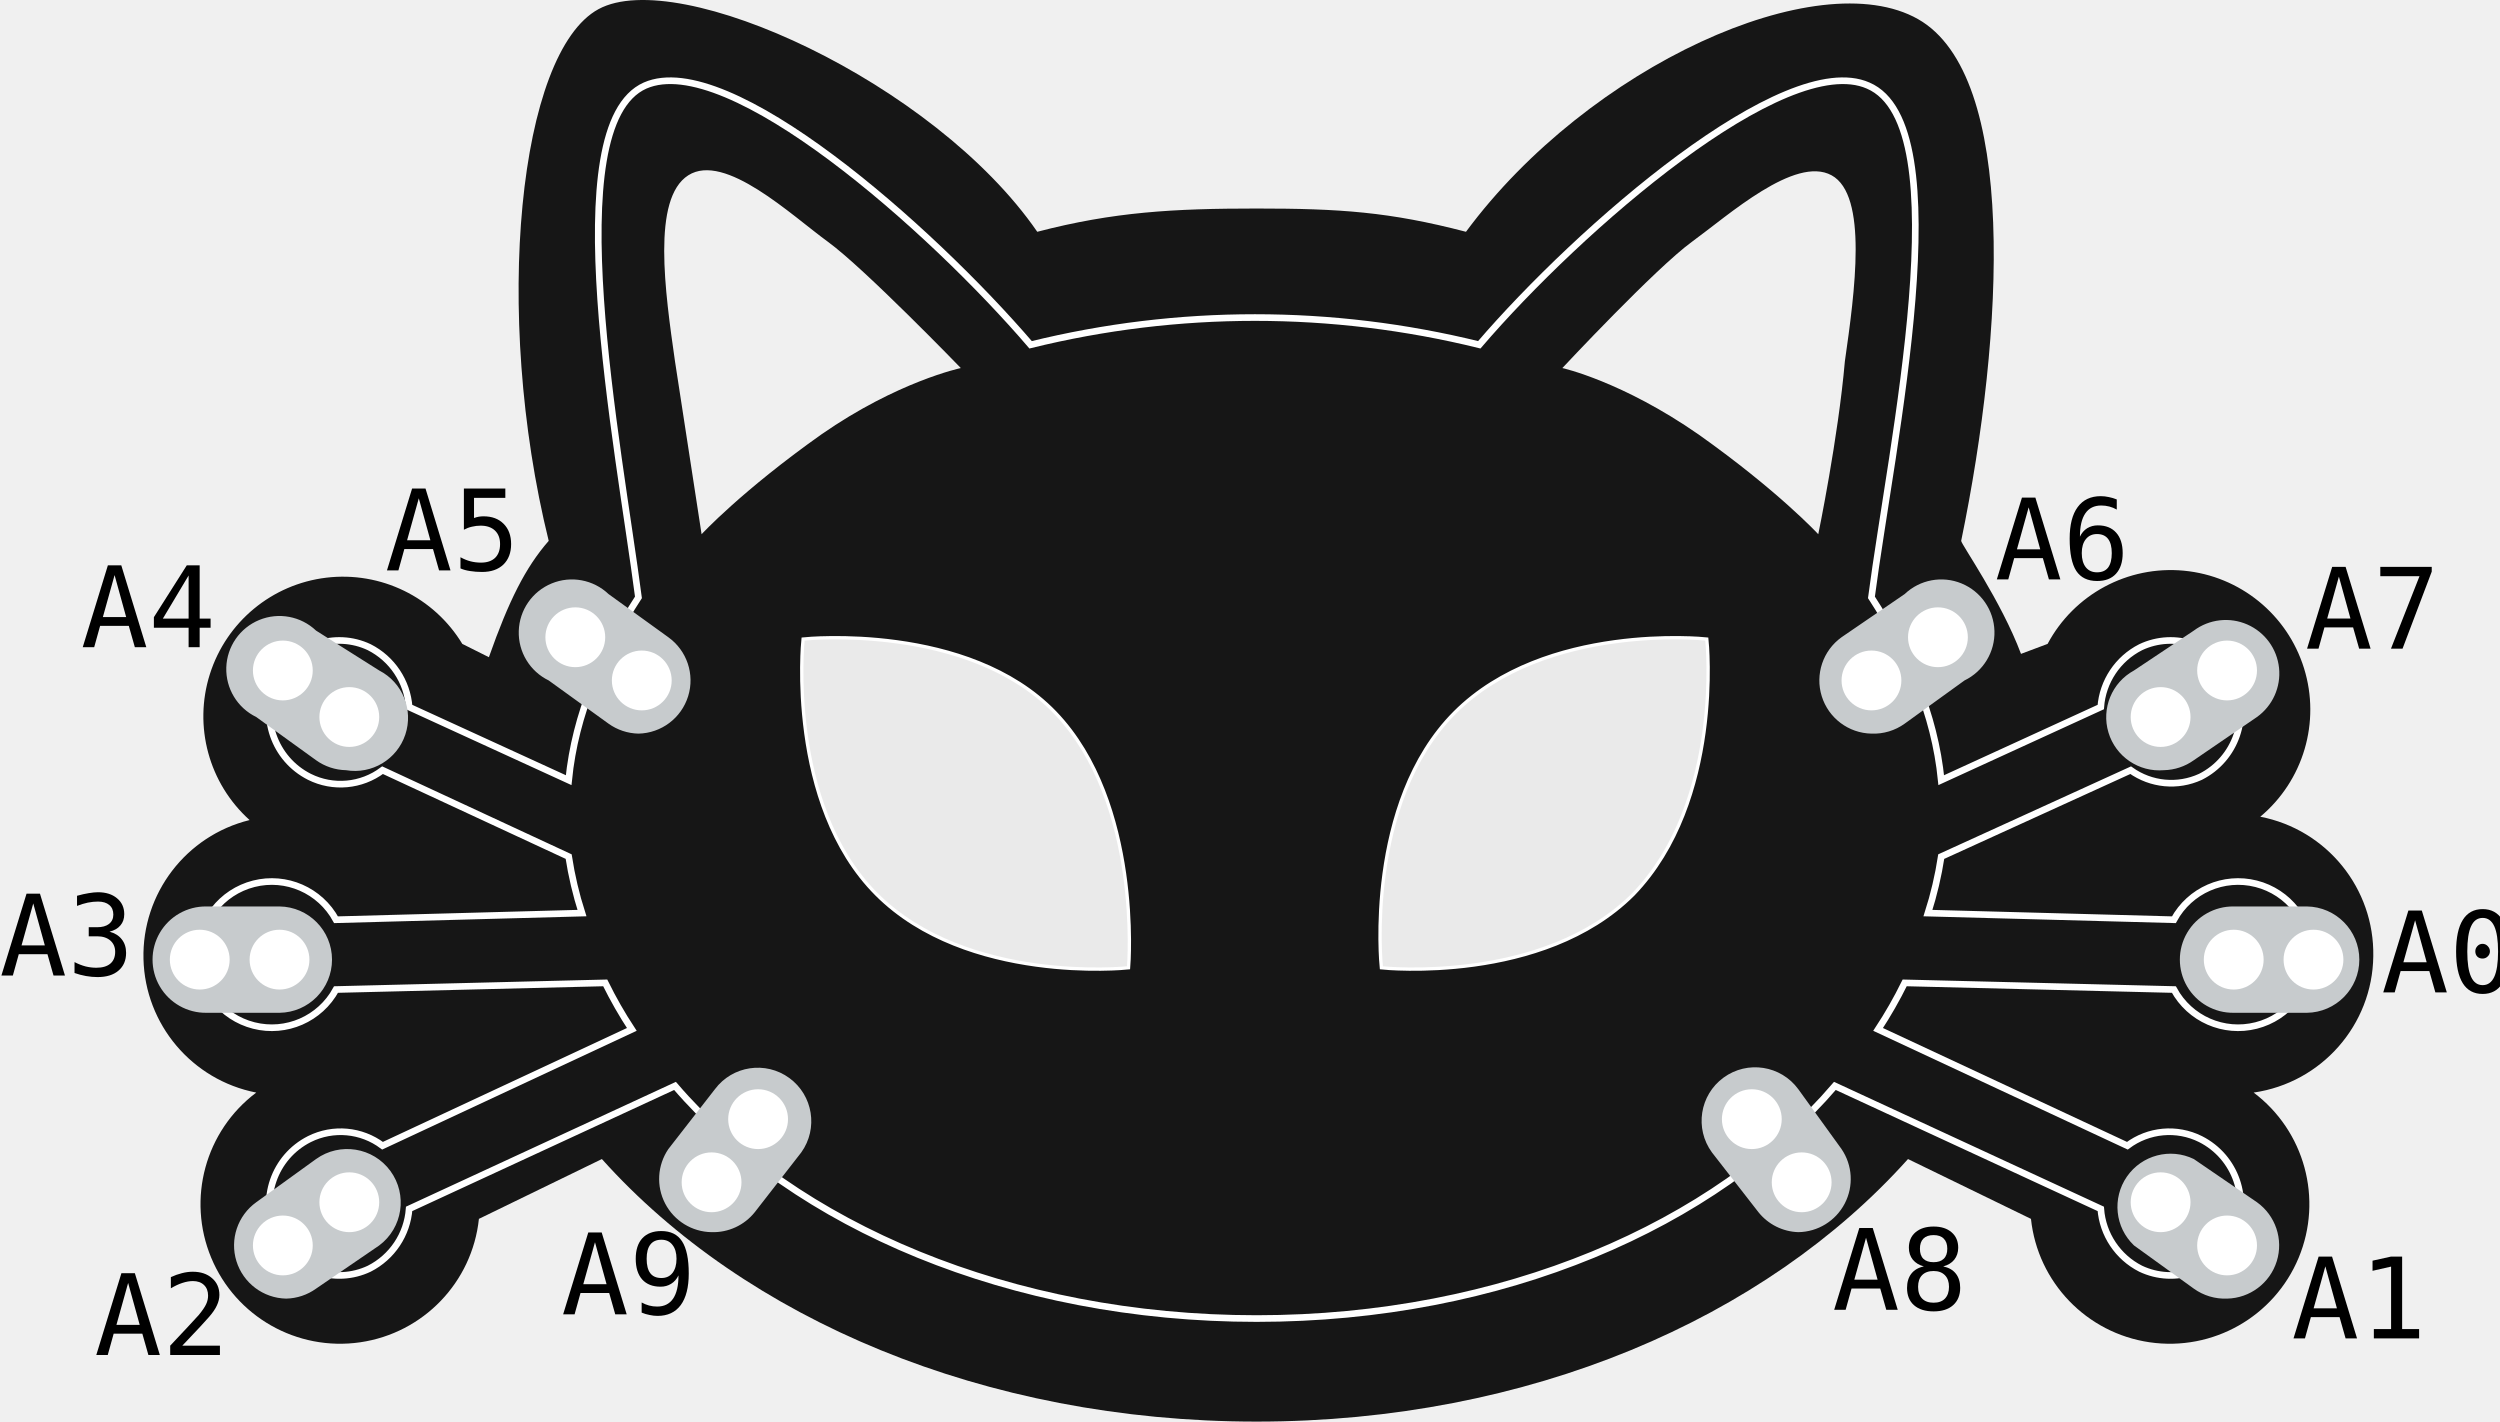
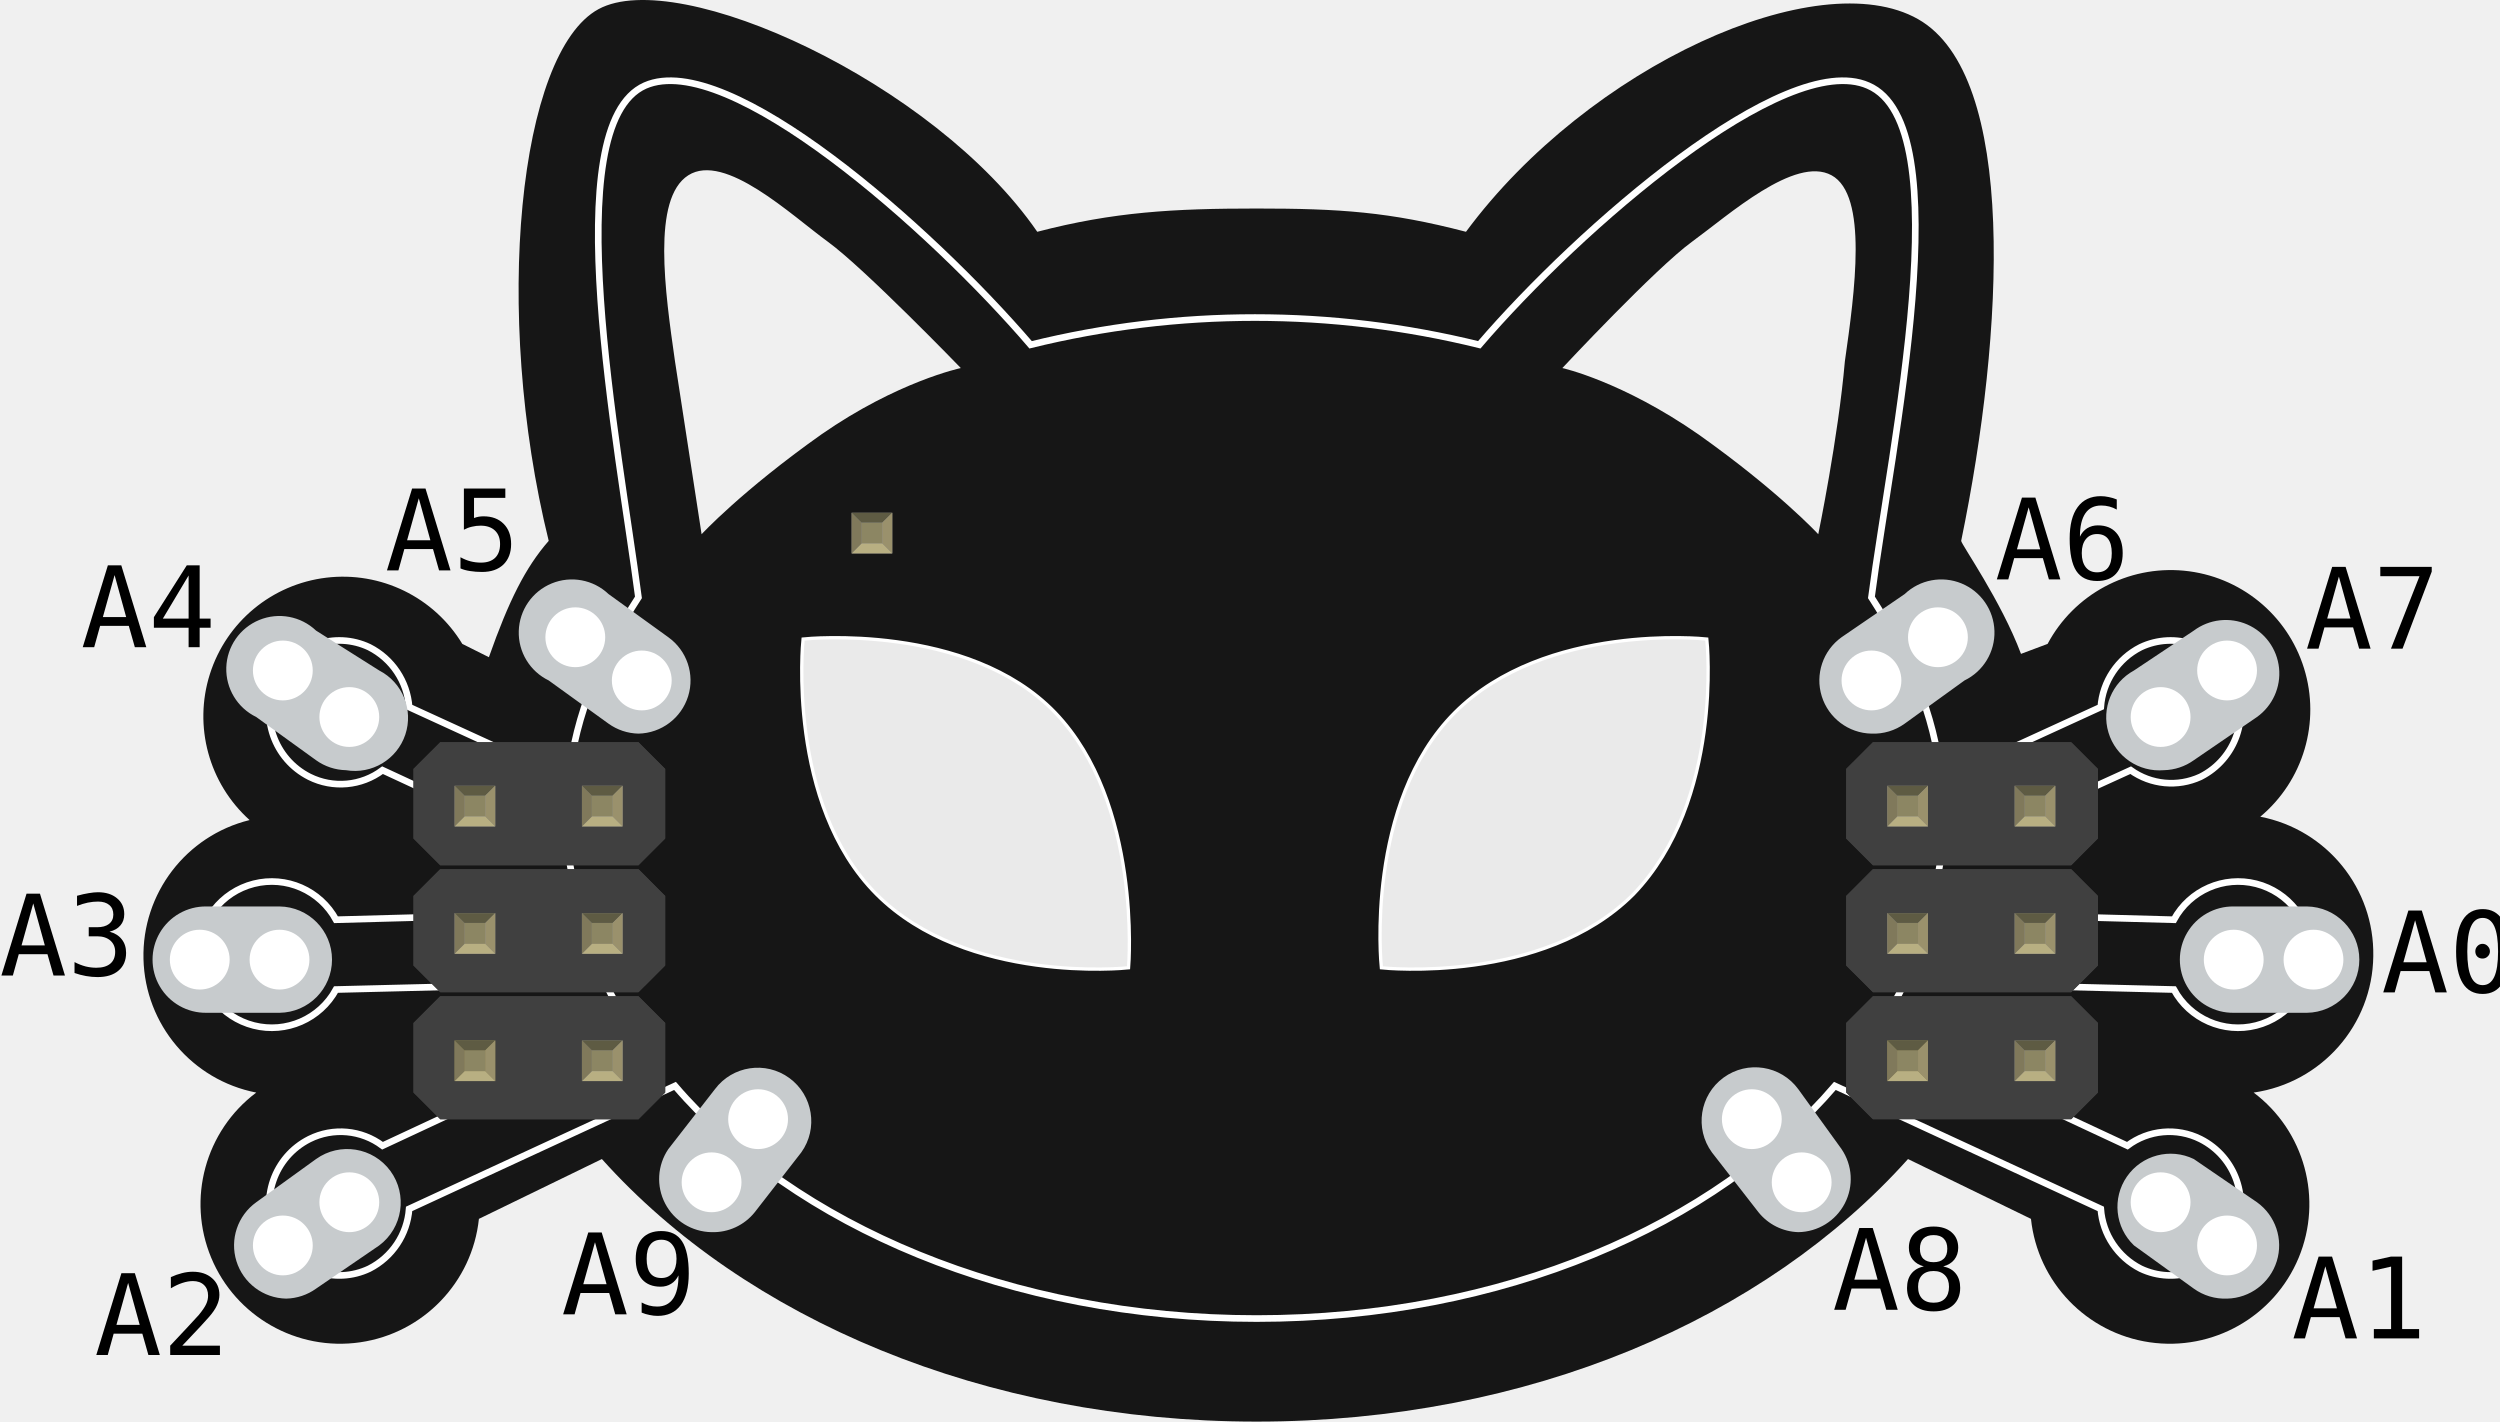
<svg xmlns="http://www.w3.org/2000/svg" id="Layer_1" data-name="Layer 1" viewBox="0 0 296.932 168.846" version="1.1" width="296.932" height="168.846">
  <defs id="defs4487">
    <style id="style4485">
      .cls-5{fill:#fff}
    </style>
  </defs>
  <path d="M281.882 113.583a16.579 16.579 0 0 0-13.421-16.58 16.579 16.579 0 1 0-25.263-20.525l-3.158 1.184c-2.368-6.316-7.105-13.026-7.105-13.421 5.131-24.869 6.71-55.263-5.132-61.974-11.842-6.71-39.079 5.526-53.684 25.263-9.079-2.368-15-2.763-24.868-2.763-9.869 0-16.974.395-26.053 2.763C110.961 9.767 80.567-4.049 71.093 1.083c-9.474 5.132-12.632 35.921-5.921 63.158-2.763 3.158-4.737 7.105-7.105 13.816l-3.158-1.58A16.579 16.579 0 1 0 29.646 97.4a16.579 16.579 0 0 0 .789 32.368 16.579 16.579 0 1 0 26.447 15l14.606-7.105c16.973 18.947 45.394 31.184 77.763 31.184 32.368 0 60.394-12.237 77.368-31.184l14.605 7.105a16.579 16.579 0 1 0 26.447-15 16.579 16.579 0 0 0 14.211-16.184zM97.54 51.609c-9.474 6.71-14.21 11.842-14.21 11.842l-3.158-20.526c-1.184-8.29-2.763-19.342 1.579-22.105 4.342-2.763 12.237 4.737 16.579 7.895 4.342 3.157 15.79 15 15.79 15s-7.5 1.578-16.58 7.894zm121.579-8.684c-.79 9.079-3.158 20.526-3.158 20.526s-4.737-5.131-14.21-11.842c-9.08-6.316-16.185-7.895-16.185-7.895s11.053-11.842 15.395-15c4.342-3.157 12.237-10.263 16.579-7.894 4.342 2.368 2.763 13.816 1.579 22.105z" id="path4489" fill="#161616" stroke-width=".395" />
  <path stroke-miterlimit="10" d="M258.198 117.53a8.684 8.684 0 1 0 0-8.29l-29.21-.789a43.816 43.816 0 0 0 1.578-6.71l22.5-10.263a8.29 8.29 0 0 0 8.29.789 8.684 8.684 0 0 0 3.947-11.447 8.29 8.29 0 0 0-11.053-3.948 8.684 8.684 0 0 0-4.736 7.106l-18.948 8.684c-.79-7.895-3.947-15-8.29-21.71 2.37-18.159 10.659-56.053-.394-60.79-9.868-4.342-34.342 16.974-46.184 30.79a111.316 111.316 0 0 0-53.29 0C110.567 27.135 86.489 5.82 76.62 10.161c-10.658 4.737-3.158 42.631-.79 60.79-4.341 6.71-7.5 13.815-8.289 21.71l-18.947-8.684a8.684 8.684 0 0 0-4.737-7.106 8.29 8.29 0 0 0-11.053 3.948 8.684 8.684 0 0 0 3.948 11.447 8.29 8.29 0 0 0 8.684-.79l22.105 10.264a43.816 43.816 0 0 0 1.58 6.71l-29.211.79a8.684 8.684 0 1 0 0 8.29l31.973-.79a51.316 51.316 0 0 0 3.158 5.526l-29.605 13.816a8.29 8.29 0 0 0-8.684-.79 8.684 8.684 0 0 0-3.948 11.448 8.29 8.29 0 0 0 11.053 3.947 8.684 8.684 0 0 0 4.737-7.105l31.579-14.605c14.21 16.578 39.868 27.631 69.079 27.631 29.21 0 54.473-11.053 68.684-27.631l31.579 14.605a8.684 8.684 0 0 0 4.736 7.105 8.29 8.29 0 0 0 11.053-3.947 8.684 8.684 0 0 0-3.947-11.448 8.29 8.29 0 0 0-8.684.79l-29.606-13.816a51.316 51.316 0 0 0 3.158-5.526zm7.5-7.105a3.158 3.158 0 1 1-3.158 3.158 3.158 3.158 0 0 1 3.158-3.158zm-9.08-28.816a3.158 3.158 0 0 1 3.948 1.58 3.158 3.158 0 0 1-1.579 3.946 3.158 3.158 0 0 1-3.947-1.578 3.158 3.158 0 0 1 1.579-3.948zm-213.55 3.948a3.158 3.158 0 0 1-3.948 1.578 3.158 3.158 0 0 1-1.579-3.947 3.158 3.158 0 0 1 3.948-1.579 3.158 3.158 0 0 1 1.579 3.948zM32.803 116.74a3.158 3.158 0 1 1 2.764-3.158 3.158 3.158 0 0 1-2.764 3.158zm8.685 28.815a3.158 3.158 0 0 1-3.948-1.184 3.158 3.158 0 0 1 1.58-3.947 3.158 3.158 0 0 1 3.947 1.184 3.158 3.158 0 0 1-1.58 3.947zm92.368-30.789s-18.947 1.974-29.605-8.684c-10.658-10.658-8.685-30-8.685-30s19.343-1.974 29.606 8.684c10.263 10.658 8.684 30 8.684 30zm60-8.684c-10.658 10.658-29.605 8.684-29.605 8.684s-1.974-19.342 8.684-30c10.658-10.658 29.605-8.684 29.605-8.684s1.974 18.947-8.684 30zm61.184 35.526a3.158 3.158 0 0 1 3.947-1.184 3.158 3.158 0 0 1 1.58 3.947 3.158 3.158 0 0 1-3.948 1.184 3.158 3.158 0 0 1-1.58-3.947z" id="path4491" fill="none" stroke="#fff" stroke-width=".789" />
  <path d="M133.856 114.767s-18.947 1.974-29.605-8.684c-10.658-10.658-8.685-30-8.685-30s19.343-1.974 29.606 8.684c10.263 10.658 8.684 30 8.684 30zm60-8.684c-10.658 10.658-29.605 8.684-29.605 8.684s-1.974-19.342 8.684-30c10.658-10.658 29.605-8.684 29.605-8.684s1.974 18.947-8.684 30z" id="path4493" fill="#eaeaea" stroke-width=".395" />
  <path d="M264.514 154.24a6.316 6.316 0 0 1-3.948-1.184l-7.105-5.131a6.316 6.316 0 0 1 7.105-10.263l7.5 5.131a6.316 6.316 0 0 1-3.552 11.448zm-50.921-7.894a6.316 6.316 0 0 1-4.737-2.369l-5.527-7.105a6.356 6.356 0 0 1 10.264-7.5l5.131 7.105a6.316 6.316 0 0 1-5.131 9.869zm43.42-54.868a6.316 6.316 0 0 1-3.552-11.843l7.105-4.736a6.356 6.356 0 1 1 7.5 10.263l-7.5 5.131a6.316 6.316 0 0 1-3.552 1.185zm-34.736-4.343a6.316 6.316 0 0 1-3.553-11.447l7.5-5.131a6.316 6.316 0 1 1 7.105 10.263l-7.105 5.131a6.316 6.316 0 0 1-3.947 1.184zm51.71 33.158h-8.684a6.316 6.316 0 1 1 0-12.631h8.684a6.316 6.316 0 0 1 0 12.631zm-240 33.948a6.316 6.316 0 0 0 3.553-1.185l7.5-5.131a6.356 6.356 0 0 0-7.5-10.263l-7.105 5.131a6.316 6.316 0 0 0 3.553 11.448zm50.527-7.895a6.316 6.316 0 0 0 5.131-2.369l5.527-7.105a6.356 6.356 0 0 0-10.263-7.5l-5.527 7.105a6.316 6.316 0 0 0 5.132 9.869zM41.093 91.478a6.316 6.316 0 0 0 3.947-11.843l-7.5-4.736a6.316 6.316 0 1 0-7.105 10.263l7.105 5.131a6.316 6.316 0 0 0 3.553 1.185zm34.737-4.343a6.316 6.316 0 0 0 3.552-11.447l-7.105-5.131a6.316 6.316 0 1 0-7.105 10.263l7.105 5.131a6.316 6.316 0 0 0 3.553 1.184zm-51.316 33.158h8.684a6.316 6.316 0 0 0 0-12.631h-8.684a6.316 6.316 0 1 0 0 12.631z" id="path4495" fill="#c7cbcd" stroke-width=".395" />
  <g id="A3" transform="translate(.83 -64.049) scale(.39474)">
    <circle id="circle4497" class="cls-5" r="9" cy="451" cx="58" fill="#fff" />
    <circle id="circle4499" class="cls-5" r="9" cy="451" cx="82" fill="#fff" />
  </g>
  <g id="A2" transform="translate(.83 -64.049) scale(.39474)">
    <circle id="circle4501" class="cls-5" r="9" cy="537" cx="83" fill="#fff" />
    <circle id="circle4503" class="cls-5" r="9" cy="524" cx="103" fill="#fff" />
  </g>
  <g id="A9" transform="translate(.83 -64.049) scale(.39474)">
    <circle id="circle4505" class="cls-5" r="9" cy="518" cx="212" fill="#fff" />
    <circle id="circle4507" class="cls-5" r="9" cy="499" cx="226" fill="#fff" />
  </g>
  <g id="A4" transform="translate(.83 -64.049) scale(.39474)">
    <circle id="circle4509" class="cls-5" r="9" cy="378" cx="103" fill="#fff" />
    <circle id="circle4511" class="cls-5" r="9" cy="364" cx="83" fill="#fff" />
  </g>
  <g id="A5" transform="translate(.83 -64.049) scale(.39474)">
    <circle id="circle4513" class="cls-5" r="9" cy="367" cx="191" fill="#fff" />
    <circle id="circle4515" class="cls-5" r="9" cy="354" cx="171" fill="#fff" />
  </g>
  <g id="A0" transform="translate(.83 -64.049) scale(.39474)">
    <circle id="sdfsdf" class="cls-5" r="9" cy="451" cx="694" fill="#fff" />
    <circle id="circle4519" class="cls-5" r="9" cy="451" cx="670" fill="#fff" />
  </g>
  <g id="A1" transform="translate(.83 -64.049) scale(.39474)">
    <circle id="sdfdsafsdf" class="cls-5" r="9" cy="537" cx="668" fill="#fff" />
    <circle id="circle4523" class="cls-5" r="9" cy="524" cx="648" fill="#fff" />
  </g>
  <g id="A8" transform="translate(.83 -64.049) scale(.39474)">
    <circle id="circle4525" class="cls-5" r="9" cy="518" cx="540" fill="#fff" />
    <circle id="circle4527" class="cls-5" r="9" cy="499" cx="525" fill="#fff" />
  </g>
  <g id="A7" transform="translate(.83 -64.049) scale(.39474)">
    <circle id="circle4529" class="cls-5" r="9" cy="378" cx="648" fill="#fff" />
    <circle id="circle4531" class="cls-5" r="9" cy="364" cx="668" fill="#fff" />
  </g>
  <g id="A6" transform="translate(.83 -64.049) scale(.39474)">
    <circle id="circle4533" class="cls-5" r="9" cy="367" cx="561" fill="#fff" />
    <circle id="circle4535" class="cls-5" r="9" cy="354" cx="581" fill="#fff" />
  </g>
  <text xml:space="preserve" style="line-height:1.25;-inkscape-font-specification:consolas" x="282.831" y="117.869" id="text4584" font-style="normal" font-variant="normal" font-weight="400" font-stretch="normal" font-size="40" font-family="consolas" letter-spacing="0" word-spacing="0" fill="#000" fill-opacity="1" stroke="none">
    <tspan id="tspan4582" x="282.831" y="117.869" font-size="13.333" fill="#000">A0</tspan>
  </text>
  <text xml:space="preserve" style="line-height:1.25;-inkscape-font-specification:consolas" x="272.17" y="158.97" id="text4584-4" font-style="normal" font-variant="normal" font-weight="400" font-stretch="normal" font-size="40" font-family="consolas" letter-spacing="0" word-spacing="0" fill="#000" fill-opacity="1" stroke="none">
    <tspan id="tspan4582-4" x="272.17" y="158.97" font-size="13.333" fill="#000">A1</tspan>
  </text>
  <text xml:space="preserve" style="line-height:1.25;-inkscape-font-specification:consolas" x="273.78" y="77.049" id="text4584-4-4" font-style="normal" font-variant="normal" font-weight="400" font-stretch="normal" font-size="40" font-family="consolas" letter-spacing="0" word-spacing="0" fill="#000" fill-opacity="1" stroke="none">
    <tspan id="tspan4582-4-6" x="273.78" y="77.049" font-size="13.333" fill="#000">A7</tspan>
  </text>
  <text xml:space="preserve" style="line-height:1.25;-inkscape-font-specification:consolas" x="236.933" y="68.821" id="text4584-4-8" font-style="normal" font-variant="normal" font-weight="400" font-stretch="normal" font-size="40" font-family="consolas" letter-spacing="0" word-spacing="0" fill="#000" fill-opacity="1" stroke="none">
    <tspan id="tspan4582-4-7" x="236.933" y="68.821" font-size="13.333" fill="#000">A6</tspan>
  </text>
  <text xml:space="preserve" style="line-height:1.25;-inkscape-font-specification:consolas" x="217.616" y="155.571" id="text4584-4-82" font-style="normal" font-variant="normal" font-weight="400" font-stretch="normal" font-size="40" font-family="consolas" letter-spacing="0" word-spacing="0" fill="#000" fill-opacity="1" stroke="none">
    <tspan id="tspan4582-4-2" x="217.616" y="155.571" font-size="13.333" fill="#000">A8</tspan>
  </text>
  <text xml:space="preserve" style="line-height:1.25;-inkscape-font-specification:consolas" x="45.725" y="67.748" id="text4584-4-7" font-style="normal" font-variant="normal" font-weight="400" font-stretch="normal" font-size="40" font-family="consolas" letter-spacing="0" word-spacing="0" fill="#000" fill-opacity="1" stroke="none">
    <tspan id="tspan4582-4-3" x="45.725" y="67.748" font-size="13.333" fill="#000">A5</tspan>
  </text>
  <text xml:space="preserve" style="line-height:1.25;-inkscape-font-specification:consolas" x="9.594" y="76.87" id="text4584-4-6" font-style="normal" font-variant="normal" font-weight="400" font-stretch="normal" font-size="40" font-family="consolas" letter-spacing="0" word-spacing="0" fill="#000" fill-opacity="1" stroke="none">
    <tspan id="tspan4582-4-1" x="9.594" y="76.87" font-size="13.333" fill="#000">A4</tspan>
  </text>
  <text xml:space="preserve" style="line-height:1.25;-inkscape-font-specification:consolas" x="-.065" y="115.863" id="text4584-4-46" font-style="normal" font-variant="normal" font-weight="400" font-stretch="normal" font-size="40" font-family="consolas" letter-spacing="0" word-spacing="0" fill="#000" fill-opacity="1" stroke="none">
    <tspan id="tspan4582-4-0" x="-.065" y="115.863" font-size="13.333" fill="#000">A3</tspan>
  </text>
  <text xml:space="preserve" style="line-height:1.25;-inkscape-font-specification:consolas" x="11.204" y="160.937" id="text4584-4-5" font-style="normal" font-variant="normal" font-weight="400" font-stretch="normal" font-size="40" font-family="consolas" letter-spacing="0" word-spacing="0" fill="#000" fill-opacity="1" stroke="none">
    <tspan id="tspan4582-4-4" x="11.204" y="160.937" font-size="13.333" fill="#000">A2</tspan>
  </text>
  <text xml:space="preserve" style="line-height:1.25;-inkscape-font-specification:consolas" x="66.652" y="156.108" id="text4584-4-2" font-style="normal" font-variant="normal" font-weight="400" font-stretch="normal" font-size="40" font-family="consolas" letter-spacing="0" word-spacing="0" fill="#000" fill-opacity="1" stroke="none">
    <tspan id="tspan4582-4-37" x="66.652" y="156.108" font-size="13.333" fill="#000">A9</tspan>
  </text>
+   <path id="polygon1873" transform="rotate(90 83.904 172.06) scale(2.10098)" fill="#404040" d="M21.313 8.677V4.743l-1.511-1.511h-3.931l-1.51 1.511v11.206l1.51 1.512h3.931l1.511-1.512v-3.932z" />
+   <path id="polygon1875" transform="rotate(90 83.904 172.06) scale(2.10098)" fill="#404040" d="M14.131 8.677V4.743l-1.509-1.511H8.69L7.177 4.743v11.206l1.513 1.512h3.932l1.509-1.512v-3.932z" />
+   <path id="polygon1877" transform="rotate(90 83.904 172.06) scale(2.10098)" fill="#404040" d="M6.954 8.677V4.743L5.442 3.232H1.509L0 4.743v11.206l1.509 1.512h3.933l1.512-1.512v-3.932z" />
+   <path id="polygon1879" transform="rotate(90 83.904 172.06) scale(2.10098)" fill="#404040" d="M21.313 8.677V4.743l-1.511-1.511h-3.931l-1.51 1.511v11.206l1.51 1.512h3.931l1.511-1.512v-3.932z" />
+   <path id="polygon1881" transform="rotate(90 83.904 172.06) scale(2.10098)" fill="#404040" d="M14.131 8.677V4.743l-1.509-1.511H8.69L7.177 4.743v11.206l1.513 1.512h3.932l1.509-1.512v-3.932z" />
+   <path id="polygon1883" transform="rotate(90 83.904 172.06) scale(2.10098)" fill="#404040" d="M6.954 8.677V4.743L5.442 3.232H1.509L0 4.743v11.206l1.509 1.512h3.933l1.512-1.512v-3.932z" />
+   <g transform="translate(-169.379 -40.496)" id="MISO">
+     <g transform="rotate(180 216.893 97.938) scale(2.10098)" id="g3347">
+       <g id="g3345">
+         <g id="g3343">
+           <g id="g3728">
+             <g id="g3284">
+               <g id="g3918">
+                 <g id="g3920">
+                   <g id="g3922">
+                     <g id="g3924">
+                       <path id="rect1895-9" fill="#8d8455" d="M16.858 12.84h2.298v2.298h-2.298z" />
+                     </g>
+                   </g>
+                 </g>
+               </g>
+             </g>
+           </g>
+         </g>
+       </g>
+     </g>
+     <g transform="rotate(180 216.892 97.94) scale(2.10098)" id="g3360">
+       <g id="g3358">
+         <g id="g3356">
+           <g id="g3737">
+             <g id="g3291">
+               <g id="g3927">
+                 <g id="g3929">
+                   <g id="g3931">
+                     <g id="g3933">
+                       <path id="connector49pin-3" fill="#8c8663" d="M17.416 13.399H18.6v1.183h-1.184z" />
+                     </g>
+                   </g>
+                 </g>
+               </g>
+             </g>
+           </g>
+         </g>
+       </g>
+     </g>
+     <path transform="rotate(90 148.346 276.998) scale(2.10098)" id="polygon1899" fill="#b8af82" d="M18.597 14.58l.559.558V12.84l-.559.559z" />
+     <path transform="rotate(90 148.346 276.998) scale(2.10098)" id="polygon1901" fill="#80795b" d="M19.156 15.138h-2.298l.558-.558h1.181z" />
+     <path transform="rotate(90 148.346 276.998) scale(2.10098)" id="polygon1903" fill="#5e5b43" d="M16.858 15.138V12.84l.558.559v1.181z" />
+     <path transform="rotate(90 148.346 276.998) scale(2.10098)" id="polygon1905" fill="#9a916c" d="M17.416 13.399l-.558-.559h2.298l-.559.559z" />
+   </g>
+   <g transform="translate(-169.379 -40.496)" id="MOSI">
+     <g transform="rotate(180 224.455 90.375) scale(2.10098)" id="g3334">
+       <g id="g3332">
+         <g id="g3330">
+           <g id="g3720">
+             <g id="g3276">
+               <g id="g3909">
+                 <g id="g3911">
+                   <g id="g3913">
+                     <g id="g3915">
+                       <path id="rect1893-0" fill="#8d8c8c" d="M16.858 5.641h2.298v2.298h-2.298z" />
+                     </g>
+                   </g>
+                 </g>
+               </g>
+             </g>
+           </g>
+         </g>
+       </g>
+     </g>
+     <g transform="rotate(180 224.457 90.375) scale(2.10098)" id="g3377">
+       <g id="g3375">
+         <g id="g3373">
+           <g id="g3749">
+             <g id="g3303">
+               <g id="g3940">
+                 <g id="g3942">
+                   <g id="g3944">
+                     <g id="g3946">
+                       <path id="connector53pin" fill="#8c8663" d="M17.417 6.198h1.182v1.183h-1.182z" />
+                     </g>
+                   </g>
+                 </g>
+               </g>
+             </g>
+           </g>
+         </g>
+       </g>
+     </g>
+     <path transform="rotate(90 148.346 276.998) scale(2.10098)" id="polygon1909" fill="#b8af82" d="M18.597 7.38l.559.558V5.641l-.559.558z" />
+     <path transform="rotate(90 148.346 276.998) scale(2.10098)" id="polygon1911" fill="#80795b" d="M19.156 7.938h-2.298l.558-.558h1.181z" />
+     <path transform="rotate(90 148.346 276.998) scale(2.10098)" id="polygon1913" fill="#5e5b43" d="M16.858 7.938V5.641l.558.558V7.38z" />
+     <path transform="rotate(90 148.346 276.998) scale(2.10098)" id="polygon1915" fill="#9a916c" d="M17.416 6.199l-.558-.558h2.298l-.559.558z" />
+   </g>
+   <g transform="translate(-169.379 -40.496)" id="SDA">
+     <g transform="rotate(180 209.331 90.376) scale(2.10098)" id="g3321">
+       <g id="g3319">
+         <g id="g3317">
+           <g id="g3711">
+             <g id="g3269">
+               <g id="g3900">
+                 <g id="g3902">
+                   <g id="g3904">
+                     <g id="g3906">
+                       <path id="rect1891-3" fill="#8d8c8c" d="M9.66 12.84h2.298v2.298H9.66z" />
+                     </g>
+                   </g>
+                 </g>
+               </g>
+             </g>
+           </g>
+         </g>
+       </g>
+     </g>
+     <g transform="rotate(180 209.329 90.378) scale(2.10098)" id="g3394">
+       <g id="g3392">
+         <g id="g3390">
+           <g id="g3761">
+             <g id="g3315">
+               <g id="g3953">
+                 <g id="g3955">
+                   <g id="g3957">
+                     <g id="g3959">
+                       <path id="connector47pin-2" fill="#8c8663" d="M10.217 13.399h1.184v1.184h-1.184z" />
+                     </g>
+                   </g>
+                 </g>
+               </g>
+             </g>
+           </g>
+         </g>
+       </g>
+     </g>
+     <path transform="rotate(90 148.346 276.998) scale(2.10098)" id="polygon1919" fill="#b8af82" d="M11.4 14.58l.557.558V12.84l-.557.559z" />
+     <path transform="rotate(90 148.346 276.998) scale(2.10098)" id="polygon1921" fill="#80795b" d="M11.957 15.138H9.66l.557-.558H11.4z" />
+     <path transform="rotate(90 148.346 276.998) scale(2.10098)" id="polygon1923" fill="#5e5b43" d="M9.66 15.138V12.84l.557.559v1.181z" />
+     <path transform="rotate(90 148.346 276.998) scale(2.10098)" id="polygon1925" fill="#9a916c" d="M10.217 13.399l-.557-.559h2.297l-.557.559z" />
+   </g>
+   <g transform="translate(-169.379 -40.496)" id="SCK">
+     <g transform="rotate(180 216.893 82.814) scale(2.10098)" id="g3308">
+       <g id="g3306">
+         <g id="g3304">
+           <g id="g3702">
+             <g id="g3301">
+               <g id="g3891">
+                 <g id="g3893">
+                   <g id="g3895">
+                     <g id="g3897">
+                       <path id="rect1889-7" fill="#8d8c8c" d="M9.66 5.641h2.298v2.298H9.66z" />
+                     </g>
+                   </g>
+                 </g>
+               </g>
+             </g>
+           </g>
+         </g>
+       </g>
+     </g>
+     <g transform="rotate(180 216.893 82.814) scale(2.10098)" id="g3411">
+       <g id="g3409">
+         <g id="g3407">
+           <g id="g3773">
+             <g id="g3326">
+               <g id="g3966">
+                 <g id="g3968">
+                   <g id="g3970">
+                     <g id="g3972">
+                       <path id="connector51pin" fill="#8c8663" d="M10.218 6.198H11.4v1.184h-1.182z" />
+                     </g>
+                   </g>
+                 </g>
+               </g>
+             </g>
+           </g>
+         </g>
+       </g>
+     </g>
+     <path transform="rotate(90 148.346 276.998) scale(2.10098)" id="polygon1929" fill="#b8af82" d="M11.4 7.38l.557.558V5.641l-.557.558z" />
+     <path transform="rotate(90 148.346 276.998) scale(2.10098)" id="polygon1931" fill="#80795b" d="M11.957 7.938H9.66l.557-.558H11.4z" />
+     <path transform="rotate(90 148.346 276.998) scale(2.10098)" id="polygon1933" fill="#5e5b43" d="M9.66 7.938V5.641l.557.558V7.38z" />
+     <path transform="rotate(90 148.346 276.998) scale(2.10098)" id="polygon1935" fill="#9a916c" d="M10.217 6.199l-.557-.558h2.297l-.557.558z" />
+   </g>
+   <g transform="translate(-169.379 -40.496)" id="VCC">
+     <g transform="rotate(180 201.77 82.814) scale(2.10098)" id="g3294">
+       <g id="g3292">
+         <g id="g3290">
+           <g id="g3693">
+             <g id="g3255">
+               <g id="g3882">
+                 <g id="g3884">
+                   <g id="g3886">
+                     <g id="g3888">
+                       <path id="rect1887-5" fill="#8d8c8c" d="M2.462 12.839H4.76v2.299H2.462z" />
+                     </g>
+                   </g>
+                 </g>
+               </g>
+             </g>
+           </g>
+         </g>
+       </g>
+     </g>
+     <g transform="rotate(180 201.766 82.814) scale(2.10098)" id="g3428">
+       <g id="g3426">
+         <g id="g3424">
+           <g id="g3786">
+             <g id="g3788">
+               <g id="g3979">
+                 <g id="g3981">
+                   <g id="g3983">
+                     <g id="g3985">
+                       <path id="connector45pin-7" fill="#8c8663" d="M3.017 13.398h1.184v1.185H3.017z" />
+                     </g>
+                   </g>
+                 </g>
+               </g>
+             </g>
+           </g>
+         </g>
+       </g>
+     </g>
+     <path transform="rotate(90 148.346 276.998) scale(2.10098)" id="polygon1939" fill="#b8af82" d="M4.2 14.58l.559.558V12.84l-.559.559z" />
+     <path transform="rotate(90 148.346 276.998) scale(2.10098)" id="polygon1941" fill="#80795b" d="M4.759 15.138H2.461l.555-.558H4.2z" />
+     <path transform="rotate(90 148.346 276.998) scale(2.10098)" id="polygon1943" fill="#5e5b43" d="M2.461 15.138V12.84l.555.559v1.181z" />
+     <path transform="rotate(90 148.346 276.998) scale(2.10098)" id="polygon1945" fill="#9a916c" d="M3.016 13.399l-.555-.559h2.298l-.559.559z" />
+   </g>
+   <g transform="translate(-169.379 -40.496)" id="SCL">
+     <g transform="rotate(180 209.333 75.251) scale(2.10098)" id="g3281">
+       <g id="g3279">
+         <g id="g3277">
+           <g id="g3684">
+             <g id="g3686">
+               <g id="g3873">
+                 <g id="g3875">
+                   <g id="g3877">
+                     <g id="g3879">
+                       <path id="rect1885" fill="#8d8c8c" d="M2.462 5.64H4.76v2.299H2.462z" />
+                     </g>
+                   </g>
+                 </g>
+               </g>
+             </g>
+           </g>
+         </g>
+       </g>
+     </g>
+     <g transform="rotate(180 209.33 75.25) scale(2.10098)" id="g3445">
+       <g id="g3443">
+         <g id="g3441">
+           <g id="g3799">
+             <g id="g3349">
+               <g id="g3992">
+                 <g id="g3994">
+                   <g id="g3996">
+                     <g id="g3998">
+                       <path id="connector49pin" fill="#8c8663" d="M3.018 6.197H4.2v1.185H3.018z" />
+                     </g>
+                   </g>
+                 </g>
+               </g>
+             </g>
+           </g>
+         </g>
+       </g>
+     </g>
+     <path transform="rotate(90 148.346 276.998) scale(2.10098)" id="polygon4001" fill="#b8af82" d="M4.2 7.38l.559.558V5.641l-.559.558z" />
+     <path transform="rotate(90 148.346 276.998) scale(2.10098)" id="polygon4003" fill="#80795b" d="M4.759 7.938H2.461l.555-.558H4.2z" />
+     <path transform="rotate(90 148.346 276.998) scale(2.10098)" id="polygon1953" fill="#5e5b43" d="M2.461 7.938V5.641l.555.558V7.38z" />
+     <path transform="rotate(90 148.346 276.998) scale(2.10098)" id="polygon1955" fill="#9a916c" d="M3.016 6.199l-.555-.558h2.298l-.559.558z" />
+   </g>
+   <g transform="translate(-292.389 -72.923)" id="RESETBTN">
+     <g transform="rotate(180 201.77 82.814) scale(2.10098)" id="g3294-5">
+       <g id="g3292-8">
+         <g id="g3290-9">
+           <g id="g3693-7">
+             <g id="g3255-3">
+               <g id="g3882-2">
+                 <g id="g3884-7">
+                   <g id="g3886-5">
+                     <g id="g3888-2">
+                       <path id="rect1887-5-3" fill="#8d8c8c" d="M2.462 12.839H4.76v2.299H2.462z" />
+                     </g>
+                   </g>
+                 </g>
+               </g>
+             </g>
+           </g>
+         </g>
+       </g>
+     </g>
+     <g transform="rotate(180 201.766 82.814) scale(2.10098)" id="g3428-2">
+       <g id="g3426-1">
+         <g id="g3424-0">
+           <g id="g3786-8">
+             <g id="g3788-6">
+               <g id="g3979-1">
+                 <g id="g3981-7">
+                   <g id="g3983-7">
+                     <g id="g3985-0">
+                       <path id="connector45pin-7-0" fill="#8c8663" d="M3.017 13.398h1.184v1.185H3.017z" />
+                     </g>
+                   </g>
+                 </g>
+               </g>
+             </g>
+           </g>
+         </g>
+       </g>
+     </g>
+     <path transform="rotate(90 148.346 276.998) scale(2.10098)" id="polygon1939-5" fill="#b8af82" d="M4.759 15.138V12.84l-.559.559v1.181z" />
+     <path transform="rotate(90 148.346 276.998) scale(2.10098)" id="polygon1941-3" fill="#80795b" d="M2.461 15.138l.555-.558H4.2l.559.558z" />
+     <path transform="rotate(90 148.346 276.998) scale(2.10098)" id="polygon1943-7" fill="#5e5b43" d="M2.461 12.84l.555.559v1.181l-.555.558z" />
+     <path transform="rotate(90 148.346 276.998) scale(2.10098)" id="polygon1945-0" fill="#9a916c" d="M2.461 12.84h2.298l-.559.559H3.016z" />
+   </g>
+   <path id="polygon1873-8" transform="rotate(90 -1.18 86.977) scale(2.10098)" fill="#404040" d="M14.361 8.677v7.272l1.51 1.512h3.931l1.511-1.512V4.743l-1.511-1.511h-3.931l-1.51 1.511z" />
+   <path id="polygon1875-2" transform="rotate(90 -1.18 86.977) scale(2.10098)" fill="#404040" d="M7.177 8.677v7.272l1.513 1.512h3.932l1.509-1.512V4.743l-1.509-1.511H8.69L7.177 4.743z" />
+   <path id="polygon1877-3" transform="rotate(90 -1.18 86.977) scale(2.10098)" fill="#404040" d="M0 8.677v7.272l1.509 1.512h3.933l1.512-1.512V4.743L5.442 3.232H1.509L0 4.743z" />
+   <path id="polygon1879-6" transform="rotate(90 -1.18 86.977) scale(2.10098)" fill="#404040" d="M14.361 8.677v7.272l1.51 1.512h3.931l1.511-1.512V4.743l-1.511-1.511h-3.931l-1.51 1.511z" />
+   <path id="polygon1881-0" transform="rotate(90 -1.18 86.977) scale(2.10098)" fill="#404040" d="M7.177 8.677v7.272l1.513 1.512h3.932l1.509-1.512V4.743l-1.509-1.511H8.69L7.177 4.743z" />
+   <path id="polygon1883-5" transform="rotate(90 -1.18 86.977) scale(2.10098)" fill="#404040" d="M0 8.677v7.272l1.509 1.512h3.933l1.512-1.512V4.743L5.442 3.232H1.509L0 4.743z" />
+   <g transform="translate(-339.546 -40.496)" id="X7">
+     <g transform="rotate(180 216.893 97.938) scale(2.10098)" id="g3347-5">
+       <g id="g3345-6">
+         <g id="g3343-1">
+           <g id="g3728-0">
+             <g id="g3284-4">
+               <g id="g3918-2">
+                 <g id="g3920-8">
+                   <g id="g3922-8">
+                     <g id="g3924-2">
+                       <path id="rect1895-9-0" fill="#8d8455" d="M16.858 12.84h2.298v2.298h-2.298z" />
+                     </g>
+                   </g>
+                 </g>
+               </g>
+             </g>
+           </g>
+         </g>
+       </g>
+     </g>
+     <g transform="rotate(180 216.892 97.94) scale(2.10098)" id="g3360-4">
+       <g id="g3358-0">
+         <g id="g3356-2">
+           <g id="g3737-4">
+             <g id="g3291-0">
+               <g id="g3927-1">
+                 <g id="g3929-7">
+                   <g id="g3931-4">
+                     <g id="g3933-4">
+                       <path id="connector49pin-3-4" fill="#8c8663" d="M17.416 13.399H18.6v1.183h-1.184z" />
+                     </g>
+                   </g>
+                 </g>
+               </g>
+             </g>
+           </g>
+         </g>
+       </g>
+     </g>
+     <path transform="rotate(90 148.346 276.998) scale(2.10098)" id="polygon1899-0" fill="#b8af82" d="M19.156 15.138V12.84l-.559.559v1.181z" />
+     <path transform="rotate(90 148.346 276.998) scale(2.10098)" id="polygon1901-3" fill="#80795b" d="M16.858 15.138l.558-.558h1.181l.559.558z" />
+     <path transform="rotate(90 148.346 276.998) scale(2.10098)" id="polygon1903-3" fill="#5e5b43" d="M16.858 12.84l.558.559v1.181l-.558.558z" />
+     <path transform="rotate(90 148.346 276.998) scale(2.10098)" id="polygon1905-9" fill="#9a916c" d="M16.858 12.84h2.298l-.559.559h-1.181z" />
+   </g>
+   <g transform="translate(-339.546 -40.496)" id="I2SSCK">
+     <g transform="rotate(180 224.455 90.375) scale(2.10098)" id="g3334-3">
+       <g id="g3332-1">
+         <g id="g3330-1">
+           <g id="g3720-9">
+             <g id="g3276-7">
+               <g id="g3909-8">
+                 <g id="g3911-4">
+                   <g id="g3913-0">
+                     <g id="g3915-8">
+                       <path id="rect1893-0-2" fill="#8d8c8c" d="M16.858 5.641h2.298v2.298h-2.298z" />
+                     </g>
+                   </g>
+                 </g>
+               </g>
+             </g>
+           </g>
+         </g>
+       </g>
+     </g>
+     <g transform="rotate(180 224.457 90.375) scale(2.10098)" id="g3377-1">
+       <g id="g3375-0">
+         <g id="g3373-4">
+           <g id="g3749-7">
+             <g id="g3303-6">
+               <g id="g3940-0">
+                 <g id="g3942-9">
+                   <g id="g3944-1">
+                     <g id="g3946-2">
+                       <path id="connector53pin-5" fill="#8c8663" d="M17.417 6.198h1.182v1.183h-1.182z" />
+                     </g>
+                   </g>
+                 </g>
+               </g>
+             </g>
+           </g>
+         </g>
+       </g>
+     </g>
+     <path transform="rotate(90 148.346 276.998) scale(2.10098)" id="polygon1909-4" fill="#b8af82" d="M19.156 7.938V5.641l-.559.558V7.38z" />
+     <path transform="rotate(90 148.346 276.998) scale(2.10098)" id="polygon1911-1" fill="#80795b" d="M16.858 7.938l.558-.558h1.181l.559.558z" />
+     <path transform="rotate(90 148.346 276.998) scale(2.10098)" id="polygon1913-7" fill="#5e5b43" d="M16.858 5.641l.558.558V7.38l-.558.558z" />
+     <path transform="rotate(90 148.346 276.998) scale(2.10098)" id="polygon1915-3" fill="#9a916c" d="M16.858 5.641h2.298l-.559.558h-1.181z" />
+   </g>
+   <g transform="translate(-339.546 -40.496)" id="X3">
+     <g transform="rotate(180 209.331 90.376) scale(2.10098)" id="g3321-8">
+       <g id="g3319-5">
+         <g id="g3317-4">
+           <g id="g3711-7">
+             <g id="g3269-9">
+               <g id="g3900-6">
+                 <g id="g3902-8">
+                   <g id="g3904-9">
+                     <g id="g3906-5">
+                       <path id="rect1891-3-3" fill="#8d8c8c" d="M9.66 12.84h2.298v2.298H9.66z" />
+                     </g>
+                   </g>
+                 </g>
+               </g>
+             </g>
+           </g>
+         </g>
+       </g>
+     </g>
+     <g transform="rotate(180 209.329 90.378) scale(2.10098)" id="g3394-7">
+       <g id="g3392-2">
+         <g id="g3390-6">
+           <g id="g3761-3">
+             <g id="g3315-3">
+               <g id="g3953-4">
+                 <g id="g3955-2">
+                   <g id="g3957-8">
+                     <g id="g3959-9">
+                       <path id="connector47pin-2-6" fill="#8c8663" d="M10.217 13.399h1.184v1.184h-1.184z" />
+                     </g>
+                   </g>
+                 </g>
+               </g>
+             </g>
+           </g>
+         </g>
+       </g>
+     </g>
+     <path transform="rotate(90 148.346 276.998) scale(2.10098)" id="polygon1919-1" fill="#b8af82" d="M11.957 15.138V12.84l-.557.559v1.181z" />
+     <path transform="rotate(90 148.346 276.998) scale(2.10098)" id="polygon1921-8" fill="#80795b" d="M9.66 15.138l.557-.558H11.4l.557.558z" />
+     <path transform="rotate(90 148.346 276.998) scale(2.10098)" id="polygon1923-3" fill="#5e5b43" d="M9.66 12.84l.557.559v1.181l-.557.558z" />
+     <path transform="rotate(90 148.346 276.998) scale(2.10098)" id="polygon1925-6" fill="#9a916c" d="M9.66 12.84h2.297l-.557.559h-1.183z" />
+   </g>
+   <g transform="translate(-339.546 -40.496)" id="X2">
+     <g transform="rotate(180 216.893 82.814) scale(2.10098)" id="g3308-8">
+       <g id="g3306-3">
+         <g id="g3304-4">
+           <g id="g3702-4">
+             <g id="g3301-4">
+               <g id="g3891-5">
+                 <g id="g3893-9">
+                   <g id="g3895-1">
+                     <g id="g3897-0">
+                       <path id="rect1889-7-2" fill="#8d8c8c" d="M9.66 5.641h2.298v2.298H9.66z" />
+                     </g>
+                   </g>
+                 </g>
+               </g>
+             </g>
+           </g>
+         </g>
+       </g>
+     </g>
+     <g transform="rotate(180 216.893 82.814) scale(2.10098)" id="g3411-4">
+       <g id="g3409-3">
+         <g id="g3407-6">
+           <g id="g3773-7">
+             <g id="g3326-3">
+               <g id="g3966-8">
+                 <g id="g3968-7">
+                   <g id="g3970-7">
+                     <g id="g3972-9">
+                       <path id="connector51pin-3" fill="#8c8663" d="M10.218 6.198H11.4v1.184h-1.182z" />
+                     </g>
+                   </g>
+                 </g>
+               </g>
+             </g>
+           </g>
+         </g>
+       </g>
+     </g>
+     <path transform="rotate(90 148.346 276.998) scale(2.10098)" id="polygon1929-8" fill="#b8af82" d="M11.957 7.938V5.641l-.557.558V7.38z" />
+     <path transform="rotate(90 148.346 276.998) scale(2.10098)" id="polygon1931-2" fill="#80795b" d="M9.66 7.938l.557-.558H11.4l.557.558z" />
+     <path transform="rotate(90 148.346 276.998) scale(2.10098)" id="polygon1933-4" fill="#5e5b43" d="M9.66 5.641l.557.558V7.38l-.557.558z" />
+     <path transform="rotate(90 148.346 276.998) scale(2.10098)" id="polygon1935-4" fill="#9a916c" d="M9.66 5.641h2.297l-.557.558h-1.183z" />
+   </g>
+   <g transform="translate(-339.546 -40.496)" id="GND">
+     <g transform="rotate(180 201.77 82.814) scale(2.10098)" id="g3294-3">
+       <g id="g3292-7">
+         <g id="g3290-0">
+           <g id="g3693-0">
+             <g id="g3255-6">
+               <g id="g3882-5">
+                 <g id="g3884-4">
+                   <g id="g3886-8">
+                     <g id="g3888-8">
+                       <path id="rect1887-5-4" fill="#8d8c8c" d="M2.462 12.839H4.76v2.299H2.462z" />
+                     </g>
+                   </g>
+                 </g>
+               </g>
+             </g>
+           </g>
+         </g>
+       </g>
+     </g>
+     <g transform="rotate(180 201.766 82.814) scale(2.10098)" id="g3428-9">
+       <g id="g3426-5">
+         <g id="g3424-7">
+           <g id="g3786-4">
+             <g id="g3788-8">
+               <g id="g3979-3">
+                 <g id="g3981-6">
+                   <g id="g3983-8">
+                     <g id="g3985-7">
+                       <path id="connector45pin-7-9" fill="#8c8663" d="M3.017 13.398h1.184v1.185H3.017z" />
+                     </g>
+                   </g>
+                 </g>
+               </g>
+             </g>
+           </g>
+         </g>
+       </g>
+     </g>
+     <path transform="rotate(90 148.346 276.998) scale(2.10098)" id="polygon1939-1" fill="#b8af82" d="M4.759 15.138V12.84l-.559.559v1.181z" />
+     <path transform="rotate(90 148.346 276.998) scale(2.10098)" id="polygon1941-6" fill="#80795b" d="M2.461 15.138l.555-.558H4.2l.559.558z" />
+     <path transform="rotate(90 148.346 276.998) scale(2.10098)" id="polygon1943-6" fill="#5e5b43" d="M2.461 12.84l.555.559v1.181l-.555.558z" />
+     <path transform="rotate(90 148.346 276.998) scale(2.10098)" id="polygon1945-3" fill="#9a916c" d="M2.461 12.84h2.298l-.559.559H3.016z" />
+   </g>
+   <g transform="translate(-339.546 -40.496)" id="CS">
+     <g transform="rotate(180 209.333 75.251) scale(2.10098)" id="g3281-2">
+       <g id="g3279-5">
+         <g id="g3277-2">
+           <g id="g3684-4">
+             <g id="g3686-8">
+               <g id="g3873-6">
+                 <g id="g3875-6">
+                   <g id="g3877-8">
+                     <g id="g3879-8">
+                       <path id="rect1885-2" fill="#8d8c8c" d="M2.462 5.64H4.76v2.299H2.462z" />
+                     </g>
+                   </g>
+                 </g>
+               </g>
+             </g>
+           </g>
+         </g>
+       </g>
+     </g>
+     <g transform="rotate(180 209.33 75.25) scale(2.10098)" id="g3445-8">
+       <g id="g3443-2">
+         <g id="g3441-4">
+           <g id="g3799-6">
+             <g id="g3349-0">
+               <g id="g3992-9">
+                 <g id="g3994-1">
+                   <g id="g3996-6">
+                     <g id="g3998-6">
+                       <path id="connector49pin-1" fill="#8c8663" d="M3.018 6.197H4.2v1.185H3.018z" />
+                     </g>
+                   </g>
+                 </g>
+               </g>
+             </g>
+           </g>
+         </g>
+       </g>
+     </g>
+     <path transform="rotate(90 148.346 276.998) scale(2.10098)" id="polygon4001-9" fill="#b8af82" d="M4.759 7.938V5.641l-.559.558V7.38z" />
+     <path transform="rotate(90 148.346 276.998) scale(2.10098)" id="polygon4003-5" fill="#80795b" d="M2.461 7.938l.555-.558H4.2l.559.558z" />
+     <path transform="rotate(90 148.346 276.998) scale(2.10098)" id="polygon1953-9" fill="#5e5b43" d="M2.461 5.641l.555.558V7.38l-.555.558z" />
+     <path transform="rotate(90 148.346 276.998) scale(2.10098)" id="polygon1955-6" fill="#9a916c" d="M2.461 5.641h2.298l-.559.558H3.016z" />
+   </g>
</svg>
